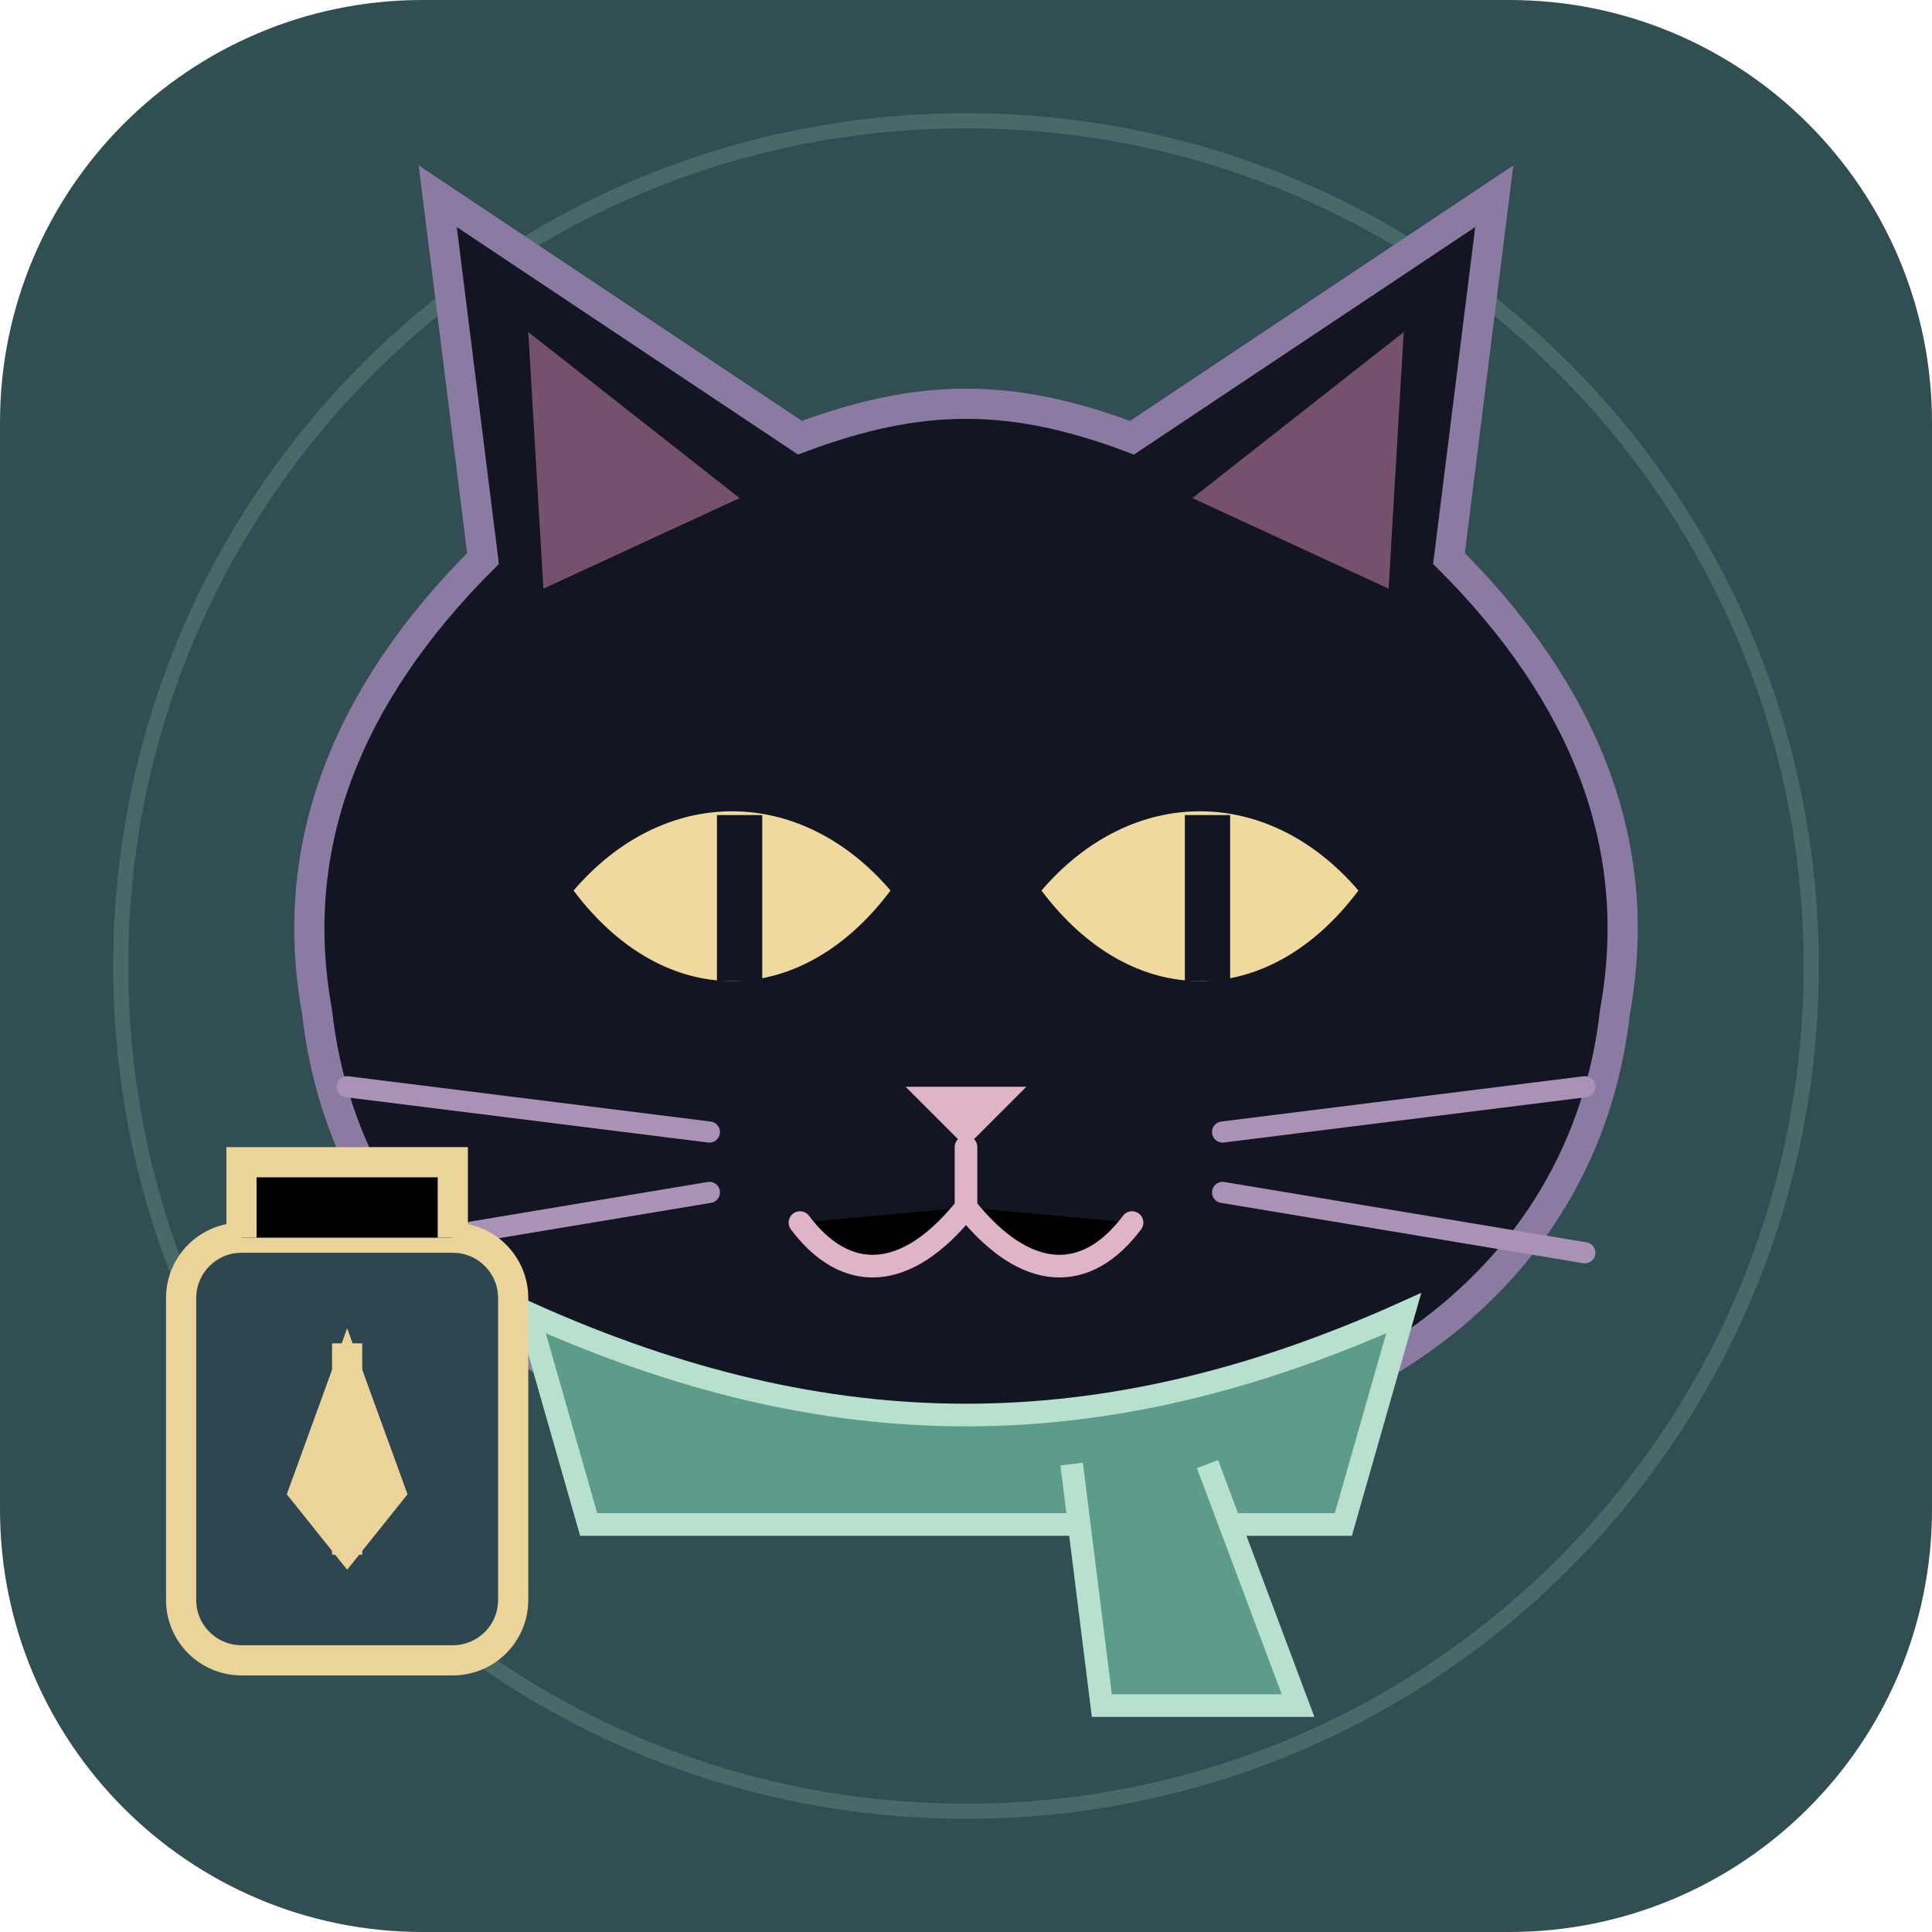
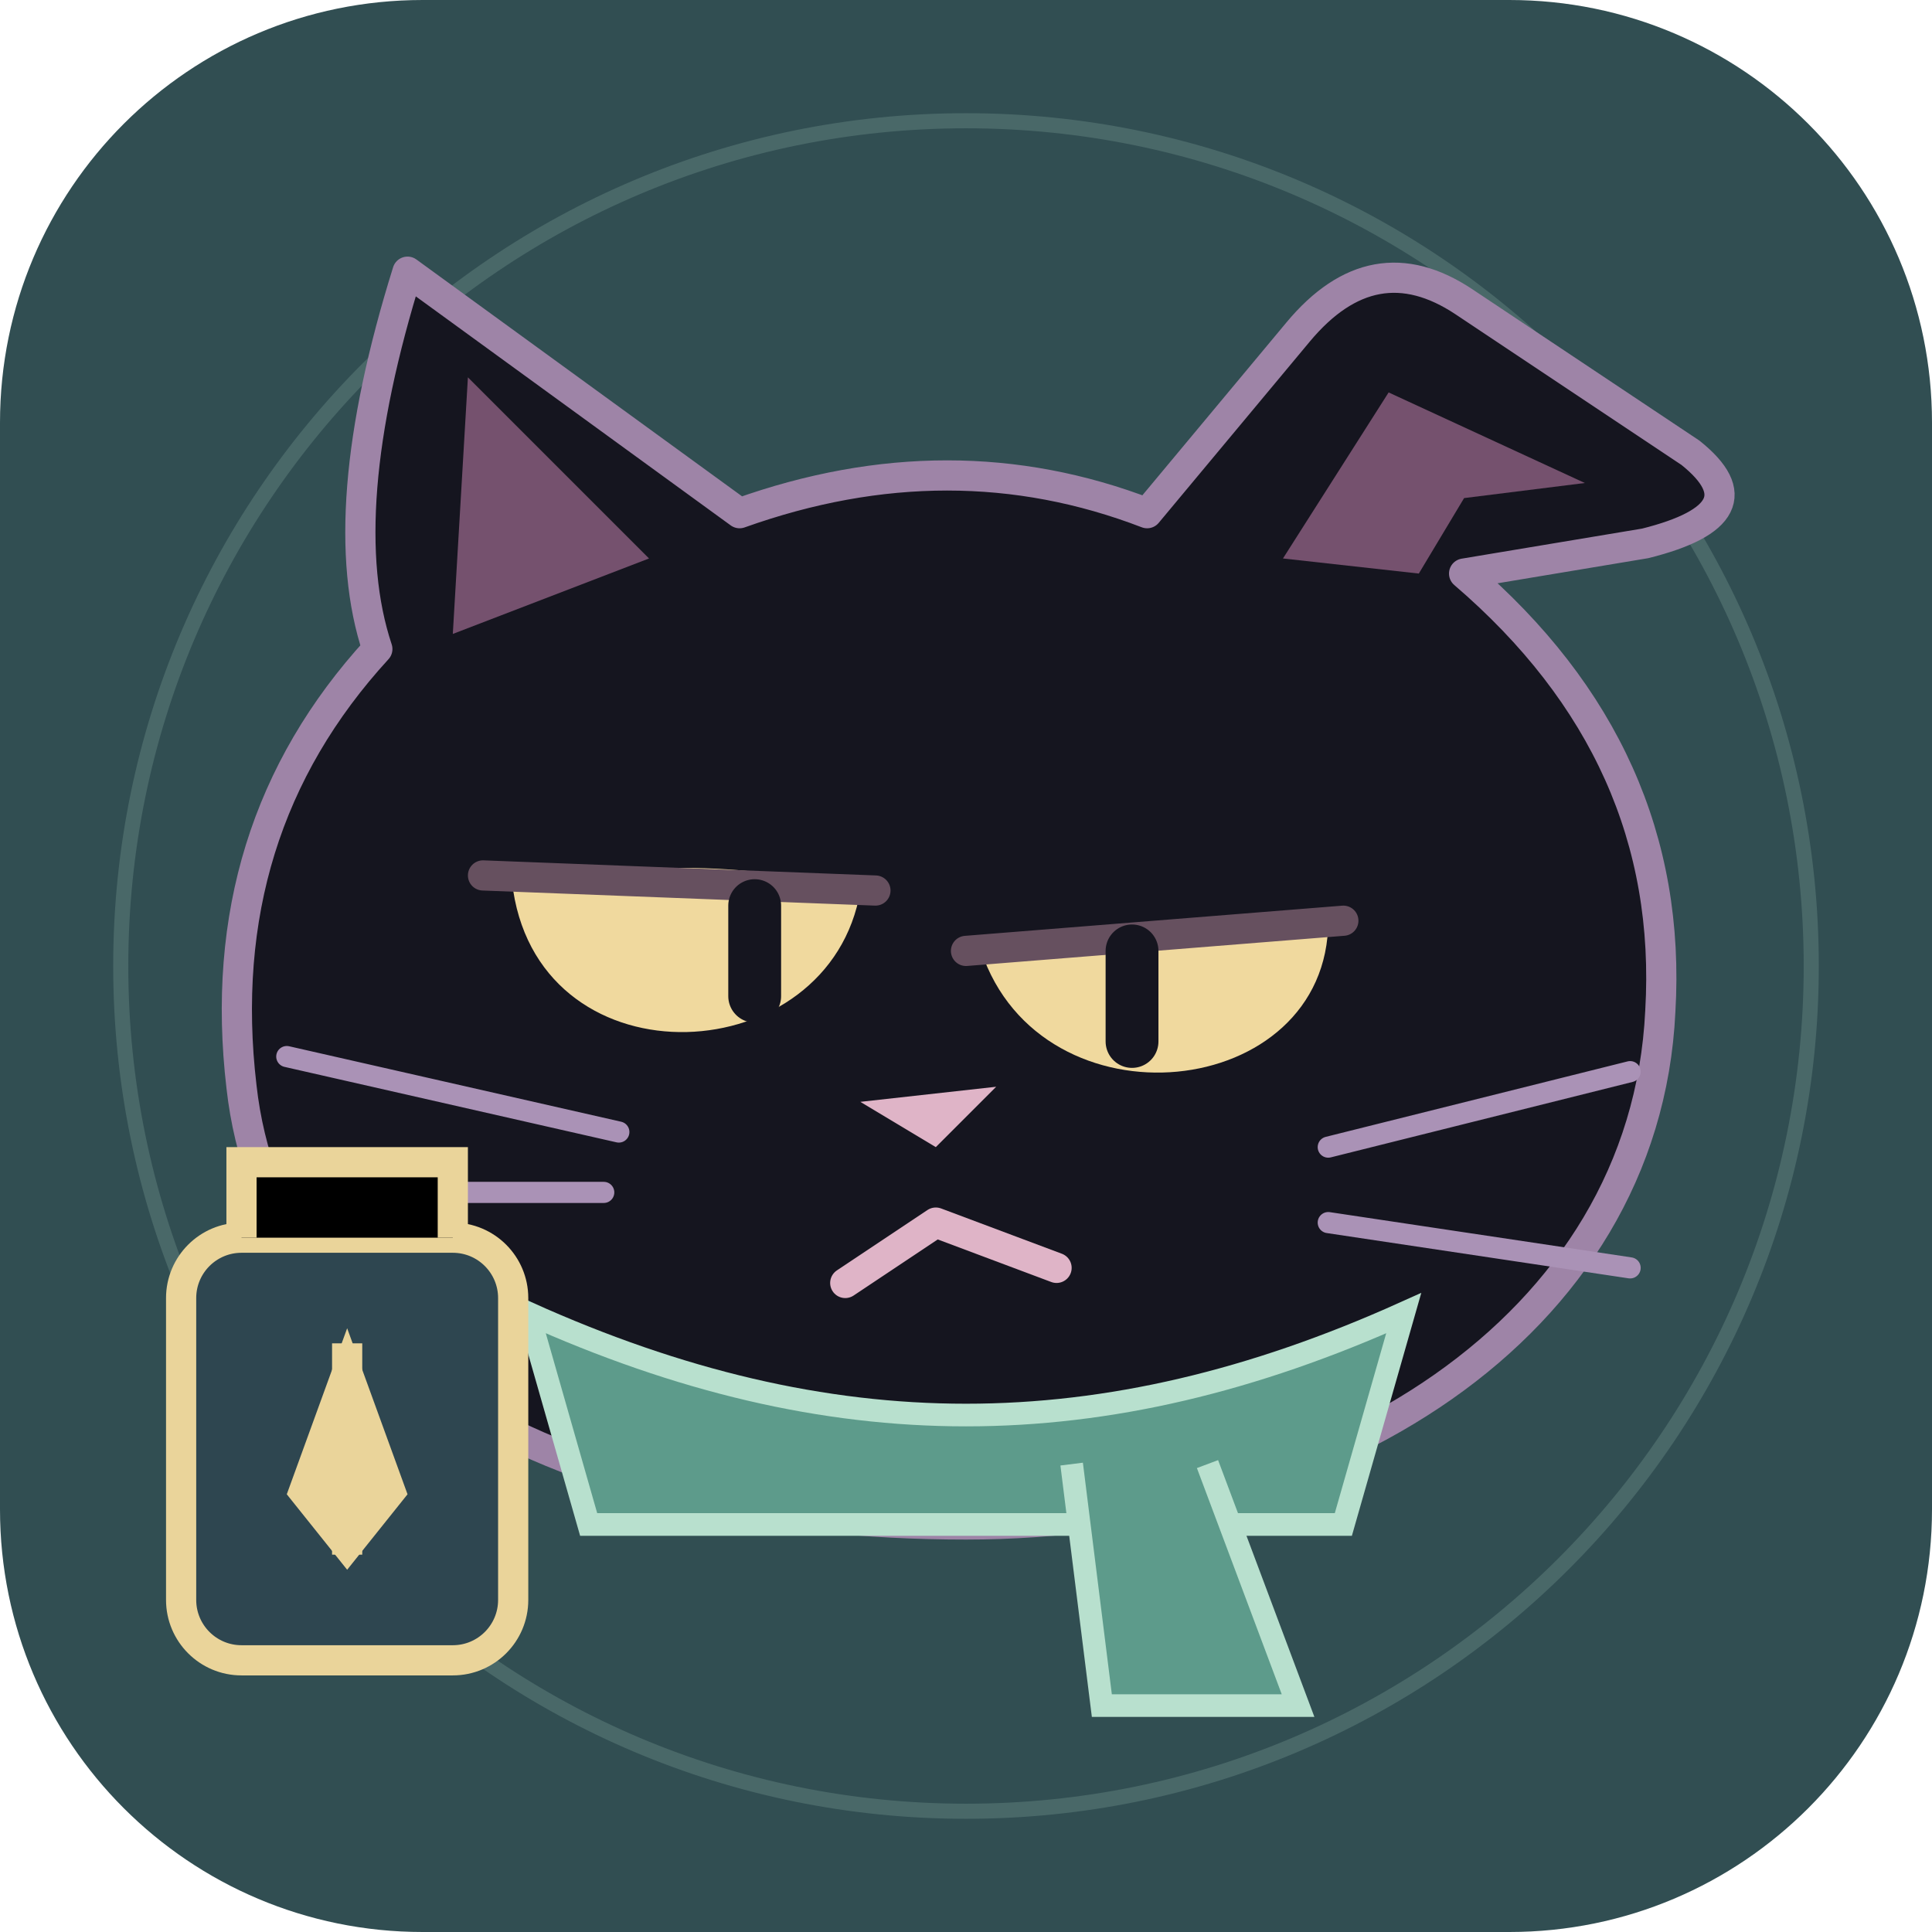
<svg xmlns="http://www.w3.org/2000/svg" viewBox="0 0 128 128">
  <rect width="128" height="128" rx="28" fill="#314e52" />
  <circle cx="64" cy="64" r="56" fill="none" stroke="#b8e0ce" stroke-opacity=".18" />
-   <path d="M32 37 29 13l24 16c8-3 14-3 22 0l24-16-3 24c9 9 13 19 11 30-2 18-18 30-43 30S23 85 21 67c-2-11 2-21 11-30Z" fill="#131522" stroke="#8b7aa2" stroke-width="2" />
-   <path d="m35 22 14 11-13 6-1-17Zm58 0L79 33l13 6 1-17Z" fill="#75516e" />
-   <path d="M38 59c6-7 15-7 21 0-6 8-15 8-21 0Zm31 0c6-7 15-7 21 0-6 8-15 8-21 0Z" fill="#f0d99e" />
-   <path d="M49 54v11m31-11v11" stroke="#131522" stroke-width="3" />
-   <path d="m60 72 4 4 4-4h-8Z" fill="#dfb4c7" />
-   <path d="M64 76v4m0 0c-4 5-8 5-11 1m11-1c4 5 8 5 11 1" stroke="#dfb4c7" stroke-width="1.5" stroke-linecap="round" />
-   <path d="m23 72 24 3m-24 8 24-4m34-4 24-3m-24 7 24 4" stroke="#aa92b6" stroke-width="1.4" stroke-linecap="round" />
+   <path d="M25 43q-3-9 2-25l22 16q14-5 27 0l10-12q5-6 11-2l15 10q5 4-3 6l-12 2q14 12 13 29c-1 21-22 34-46 34-27 0-46-11-48-29q-2-17 9-29Z" fill="#15151f" stroke="#9e84a7" stroke-width="2" stroke-linejoin="round" />
+   <path d="m31 25 12 12-13 5Zm54 12 7-11 13 6-8 1-3 5Z" fill="#75516e" />
+   <path d="M34 59q11-3 23 0c-2 12-21 13-23 0Zm31 4q10 1 23-2c0 12-19 14-23 2Z" fill="#f0d99e" />
+   <path d="m32 58 26 1m6 4 25-2" stroke="#66505f" stroke-width="2" stroke-linecap="round" />
+   <path d="M50 60v6m25-3v6" stroke="#15151f" stroke-width="3.5" stroke-linecap="round" />
+   <path d="m57 73 5 3 4-4Z" fill="#dfb4c7" />
+   <path d="m56 85 6-4 8 3" fill="none" stroke="#dfb4c7" stroke-width="2" stroke-linecap="round" stroke-linejoin="round" />
+   <path d="m19 70 22 5m-22 4 21 0m48-3 20-5m-20 10 20 3" stroke="#aa92b6" stroke-width="1.4" stroke-linecap="round" />
  <path d="M35 87c20 9 38 9 58 0l-4 14H39l-4-14Z" fill="#5d9b8b" stroke="#b8e0ce" stroke-width="1.5" />
  <path d="m80 97 6 16H73l-2-16" fill="#5d9b8b" stroke="#b8e0ce" stroke-width="1.5" />
  <rect x="12" y="82" width="22" height="28" rx="4" fill="#2e4650" stroke="#ead49a" stroke-width="2" />
  <path d="M16 82v-5h14v5m-7 7v14" stroke="#ead49a" stroke-width="2" />
  <path d="m19 99 4-11 4 11-4 5-4-5Z" fill="#ead49a" />
</svg>
